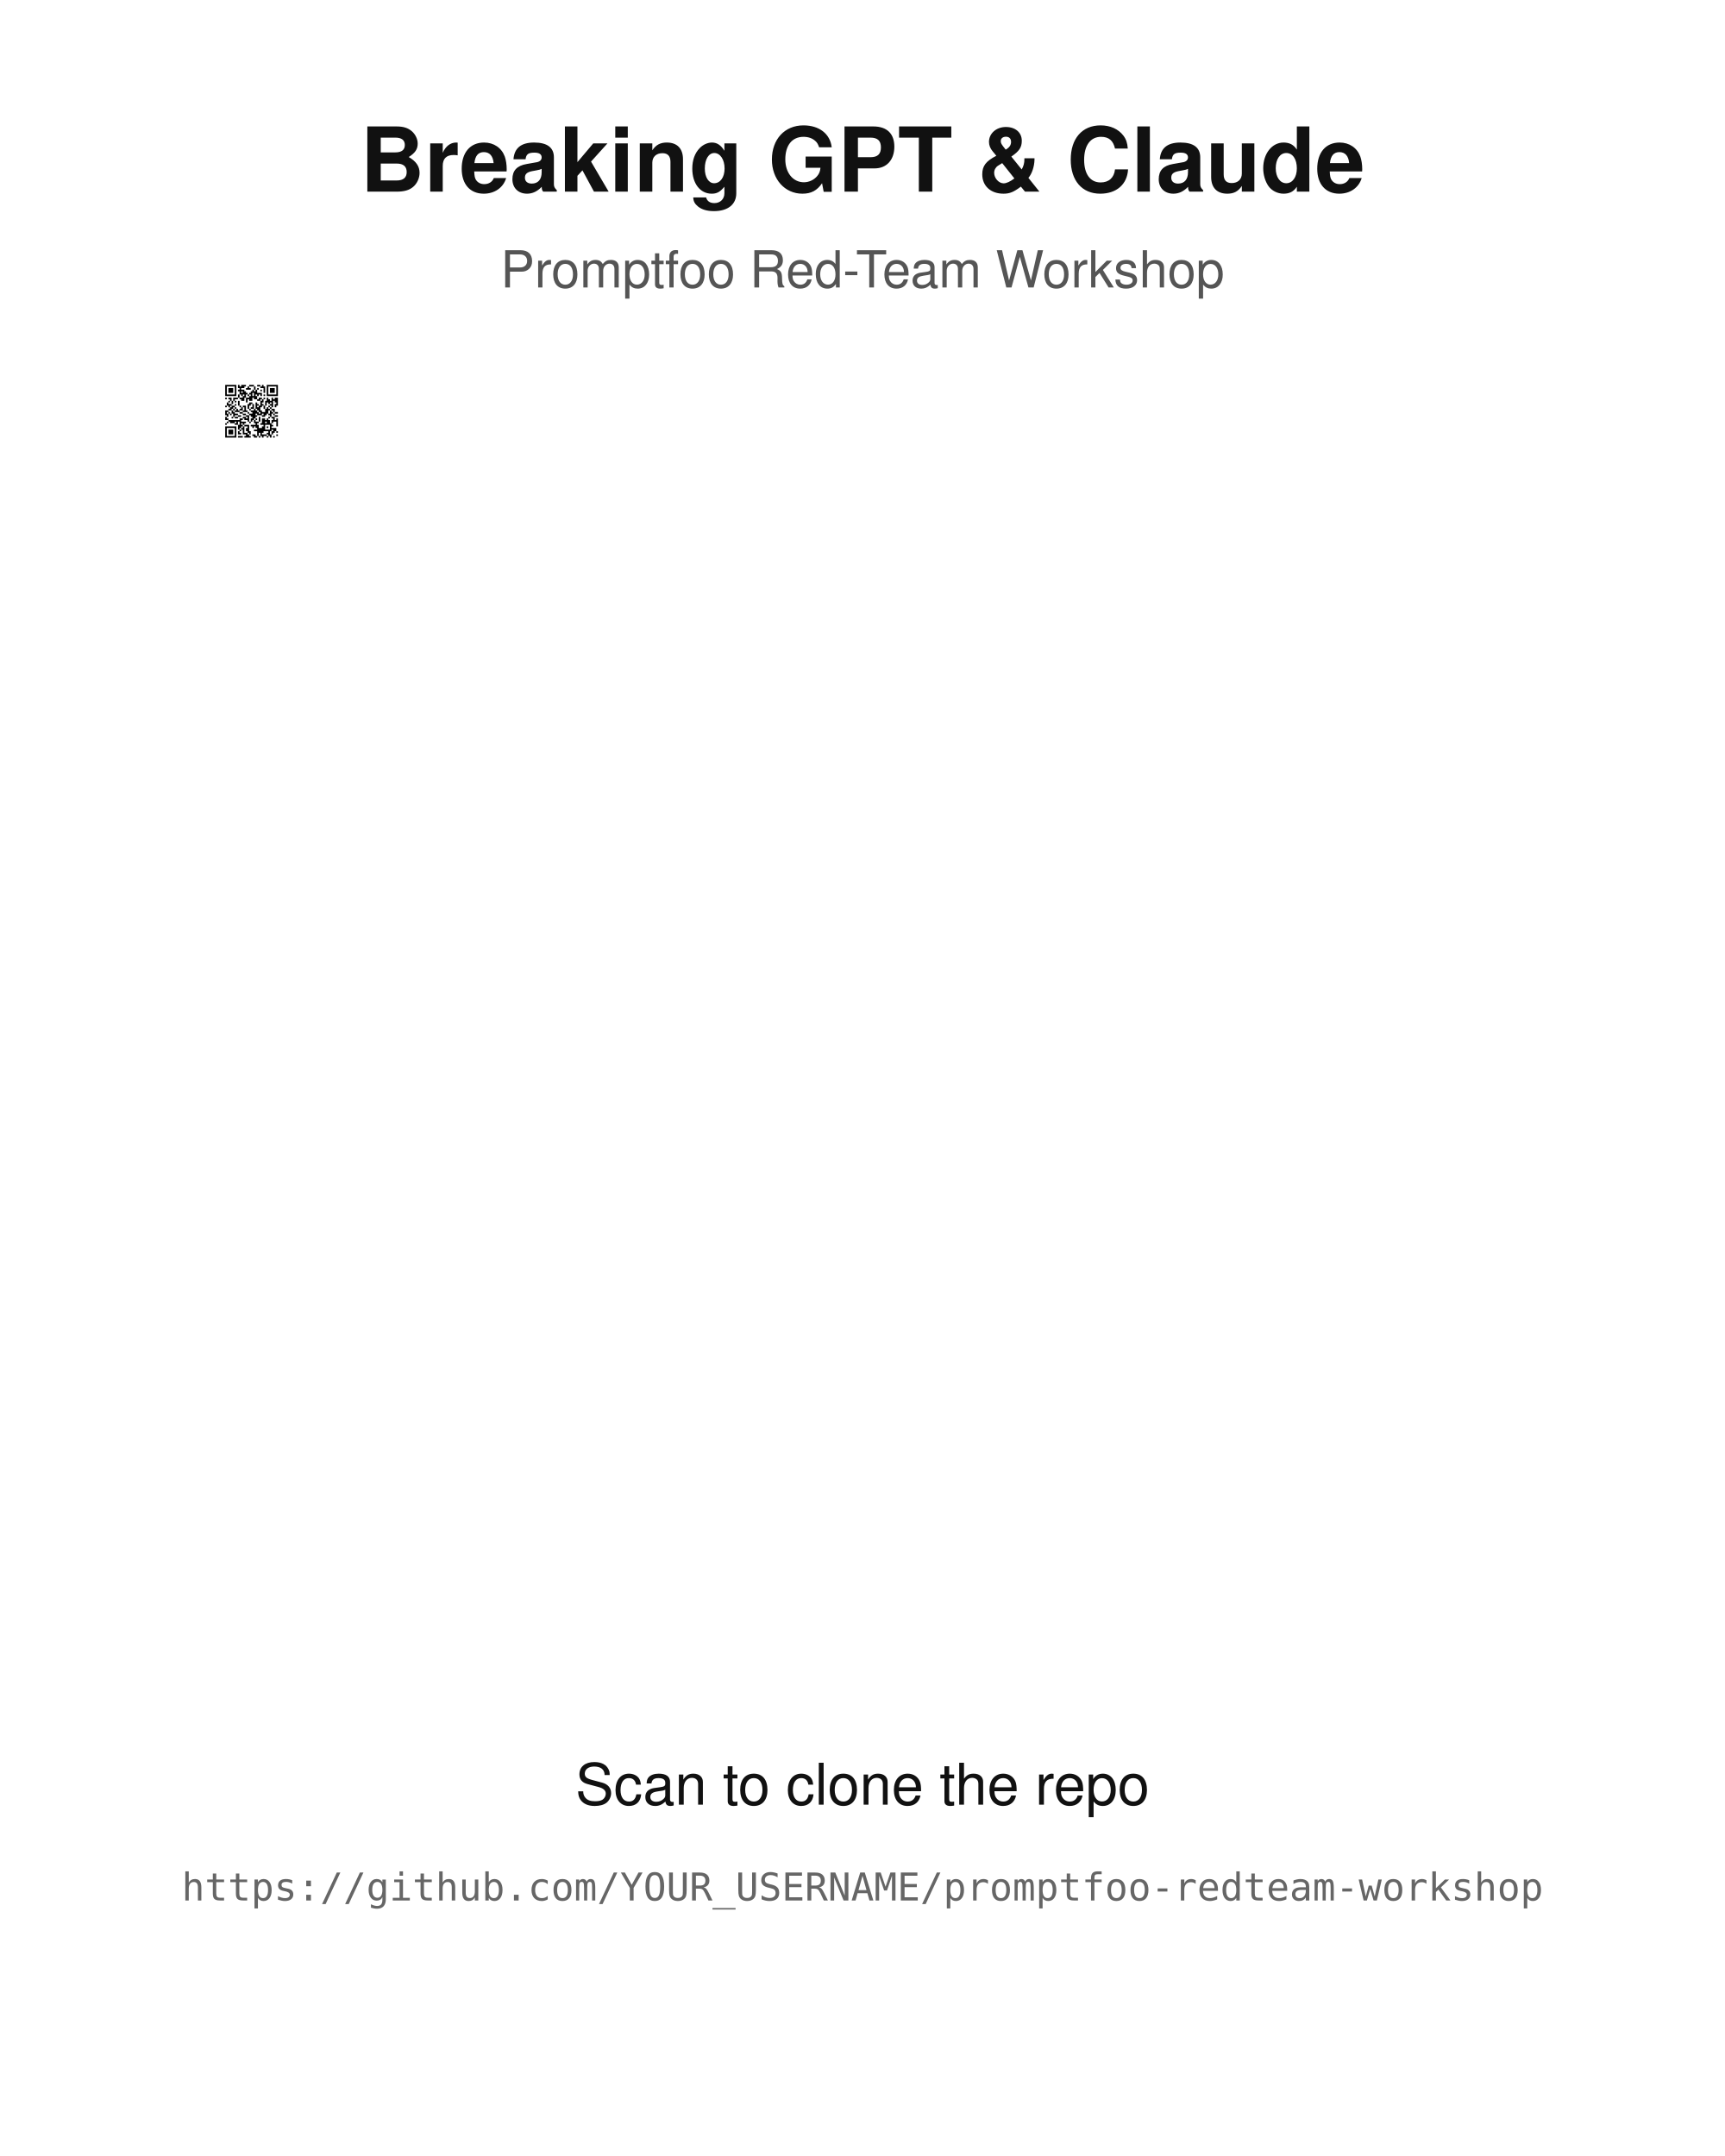
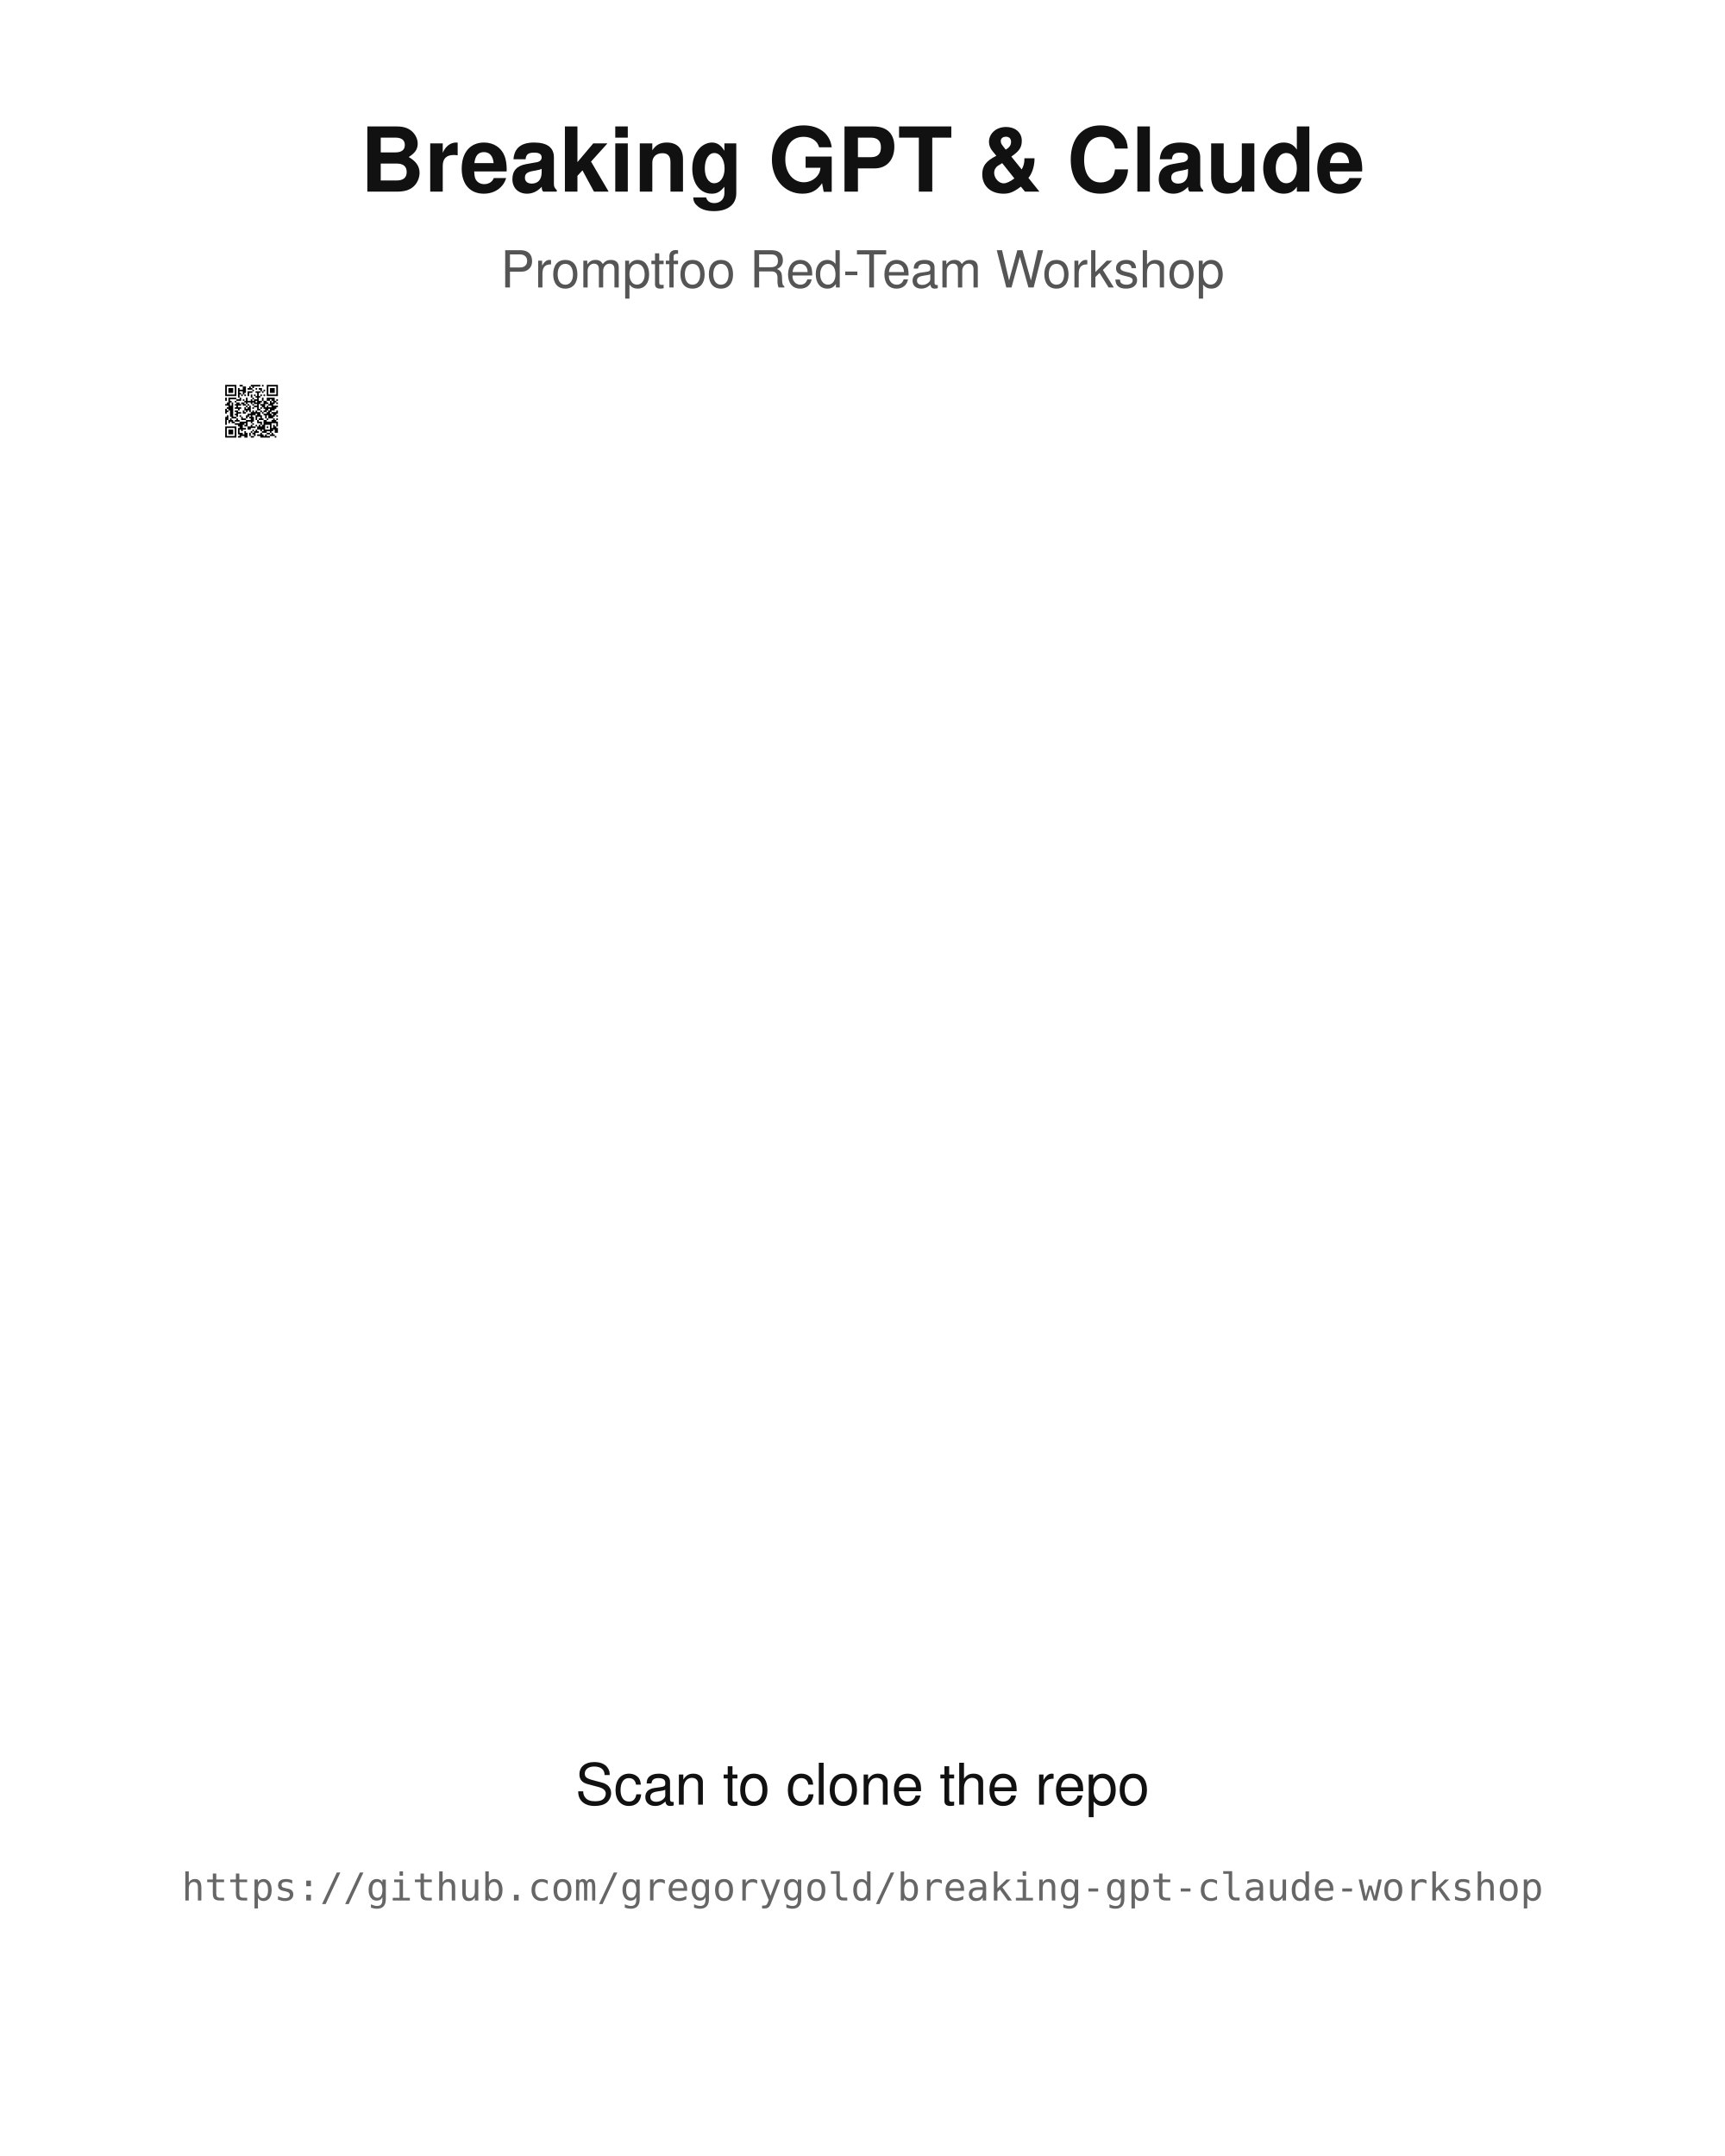
<svg xmlns="http://www.w3.org/2000/svg" width="1080" height="1350" viewBox="0 0 1080 1350">
  <rect width="1080" height="1350" fill="#ffffff" />
  <text x="540" y="120" font-family="Helvetica, Arial, sans-serif" font-size="56" font-weight="bold" text-anchor="middle" fill="#111">Breaking GPT &amp; Claude</text>
  <text x="540" y="180" font-family="Helvetica, Arial, sans-serif" font-size="32" text-anchor="middle" fill="#555">Promptfoo Red-Team Workshop</text>
  <g transform="translate(140, 240) scale(1)">
    <svg width="800" height="800" viewBox="0 0 800 800">
      <path fill="#ffffff" d="M0 0h35v35H0z" />
-       <path stroke="#000000" d="M1 1.5h7m1 0h1m1 0h3m2 0h3m2 0h2m1 0h1m2 0h7M1 2.5h1m5 0h1m1 0h4m2 0h1m3 0h1m3 0h3m1 0h1m5 0h1M1 3.5h1m1 0h3m1 0h1m2 0h1m3 0h3m2 0h1m1 0h1m3 0h1m1 0h1m1 0h3m1 0h1M1 4.5h1m1 0h3m1 0h1m1 0h4m5 0h1m1 0h1m2 0h1m1 0h1m1 0h1m1 0h3m1 0h1M1 5.5h1m1 0h3m1 0h1m2 0h1m1 0h2m3 0h4m4 0h1m1 0h1m1 0h3m1 0h1M1 6.5h1m5 0h1m2 0h5m1 0h2m1 0h5m3 0h1m5 0h1M1 7.5h7m1 0h1m1 0h1m1 0h1m1 0h1m1 0h1m1 0h1m1 0h1m1 0h1m1 0h1m1 0h7M9 8.5h1m2 0h2m2 0h5M1 9.5h1m1 0h2m1 0h3m1 0h3m1 0h4m1 0h2m1 0h2m1 0h1m1 0h1m2 0h1m1 0h2M4 10.5h1m1 0h1m4 0h2m1 0h1m1 0h2m3 0h2m1 0h1m2 0h2m1 0h4M3 11.5h1m1 0h1m1 0h1m1 0h1m4 0h1m8 0h2m1 0h5m1 0h2M2 12.5h1m2 0h1m3 0h1m6 0h2m2 0h1m2 0h1m2 0h1m1 0h1m1 0h1m2 0h1M2 13.5h3m2 0h1m1 0h1m5 0h2m1 0h1m1 0h2m1 0h2m1 0h1m2 0h2m1 0h2M1 14.5h1m1 0h1m1 0h2m3 0h1m1 0h2m1 0h1m2 0h1m1 0h1m1 0h2m1 0h1m2 0h1m1 0h1m1 0h1M4 15.5h2m1 0h1m3 0h1m1 0h1m1 0h1m1 0h2m1 0h3m2 0h1m1 0h1m1 0h1M3 16.5h2m1 0h1m1 0h1m1 0h2m1 0h1m2 0h1m2 0h1m1 0h2m3 0h3m1 0h2M1 17.5h2m2 0h1m1 0h3m2 0h3m2 0h4m1 0h2m2 0h2m1 0h1m1 0h1M1 18.5h1m1 0h1m1 0h2m3 0h2m3 0h1m2 0h4m1 0h5m1 0h2m1 0h2M1 19.5h2m1 0h1m1 0h3m3 0h2m2 0h4m1 0h3m1 0h2m1 0h2m1 0h1M2 20.5h1m3 0h1m2 0h2m3 0h2m1 0h4m3 0h2m3 0h1m2 0h2M1 21.5h1m3 0h1m1 0h2m3 0h2m1 0h1m2 0h2m2 0h1m5 0h1m1 0h2M1 22.5h2m7 0h2m1 0h3m1 0h2m1 0h1m1 0h1m1 0h2m1 0h1m3 0h1m1 0h1M3 23.5h8m4 0h1m1 0h1m1 0h1m2 0h1m1 0h5m1 0h4M2 24.5h1m1 0h3m1 0h1m1 0h4m2 0h1m2 0h3m2 0h2m1 0h2m1 0h1m2 0h1M1 25.5h1m5 0h2m1 0h1m1 0h1m7 0h1m2 0h7m3 0h1M9 26.5h3m1 0h3m1 0h5m3 0h1m3 0h2m2 0h1M1 27.5h7m1 0h2m1 0h1m2 0h1m2 0h1m1 0h2m2 0h2m1 0h1m1 0h1M1 28.5h1m5 0h1m1 0h1m1 0h2m1 0h2m5 0h5m3 0h4M1 29.5h1m1 0h3m1 0h1m2 0h1m1 0h1m1 0h2m3 0h11m1 0h2M1 30.5h1m1 0h3m1 0h1m1 0h1m2 0h1m2 0h2m4 0h4m3 0h1m1 0h2m1 0h1M1 31.5h1m1 0h3m1 0h1m1 0h2m1 0h3m1 0h1m4 0h1m1 0h1m3 0h2m1 0h1M1 32.5h1m5 0h1m6 0h2m2 0h2m1 0h1m1 0h4m1 0h2m3 0h1M1 33.5h7m1 0h3m1 0h4m2 0h2m1 0h1m1 0h1m2 0h1m1 0h1m1 0h1" />
+       <path stroke="#000000" d="M1 1.5h7m2 0h2m5 0h6m1 0h1m2 0h7M1 2.5h1m5 0h1m4 0h2m2 0h1m1 0h1m8 0h1m5 0h1M1 3.5h1m1 0h3m1 0h1m1 0h1m2 0h2m1 0h3m2 0h1m1 0h2m3 0h1m1 0h3m1 0h1M1 4.5h1m1 0h3m1 0h1m1 0h5m4 0h1m4 0h1m1 0h1m1 0h1m1 0h3m1 0h1M1 5.5h1m1 0h3m1 0h1m1 0h1m2 0h2m1 0h3m2 0h3m1 0h1m2 0h1m1 0h3m1 0h1M1 6.5h1m5 0h1m1 0h2m1 0h1m2 0h1m5 0h1m5 0h1m5 0h1M1 7.5h7m1 0h1m1 0h1m1 0h1m1 0h1m1 0h1m1 0h1m1 0h1m1 0h1m1 0h1m1 0h7M9 8.5h1m7 0h1m2 0h3M1 9.5h1m1 0h5m2 0h1m3 0h1m3 0h1m2 0h1m2 0h1m2 0h5M1 10.5h1m1 0h1m4 0h3m1 0h1m1 0h1m2 0h1m1 0h3m2 0h1m2 0h2m1 0h2m1 0h1M3 11.5h2m2 0h1m5 0h7m1 0h3m1 0h2m2 0h1m1 0h2M2 12.5h2m1 0h1m2 0h2m1 0h2m1 0h1m2 0h1m1 0h4m2 0h3m1 0h3m1 0h1M1 13.5h3m1 0h1m1 0h4m1 0h2m1 0h1m2 0h1m2 0h1m1 0h3m2 0h3M3 14.5h3m2 0h1m5 0h1m1 0h1m2 0h3m2 0h2m1 0h1m2 0h4M2 15.5h4m1 0h4m2 0h1m1 0h2m1 0h1m2 0h1m1 0h1m1 0h8M1 16.5h1m1 0h3m3 0h1m3 0h4m4 0h2m3 0h2m1 0h3M1 17.5h2m1 0h2m1 0h2m3 0h1m1 0h1m1 0h1m1 0h1m1 0h1m2 0h1m1 0h2m1 0h2m3 0h1M1 18.5h1m2 0h2m2 0h3m1 0h2m3 0h6m1 0h1m2 0h2m1 0h4M4 19.5h2m1 0h2m6 0h5m1 0h2m2 0h5m1 0h2M2 20.5h1m1 0h2m2 0h1m1 0h1m3 0h2m1 0h1m2 0h4m2 0h1m1 0h4m1 0h1M1 21.5h2m2 0h3m3 0h1m2 0h1m1 0h3m1 0h1m2 0h1m2 0h1m1 0h3M1 22.5h2m1 0h1m3 0h1m2 0h3m3 0h2m1 0h1m1 0h3m2 0h1m3 0h1m1 0h1M1 23.5h1m1 0h3m1 0h3m4 0h5m2 0h1m3 0h2m3 0h3M1 24.5h1m1 0h1m1 0h2m3 0h5m2 0h1m3 0h3m1 0h9M1 25.5h1m5 0h6m1 0h1m3 0h1m4 0h1m1 0h5m3 0h1M9 26.5h3m1 0h2m2 0h1m2 0h1m1 0h1m1 0h2m3 0h1m1 0h1m1 0h1M1 27.5h7m2 0h2m3 0h5m1 0h5m1 0h1m1 0h1m1 0h2M1 28.5h1m5 0h1m1 0h5m1 0h2m4 0h5m3 0h5M1 29.5h1m1 0h3m1 0h1m1 0h1m1 0h1m6 0h1m1 0h1m2 0h1m1 0h6m1 0h2M1 30.5h1m1 0h3m1 0h1m1 0h1m3 0h1m3 0h1m1 0h3m2 0h3m2 0h1m2 0h2M1 31.5h1m1 0h3m1 0h1m1 0h3m1 0h2m1 0h1m1 0h2m3 0h1m3 0h2m1 0h1M1 32.5h1m5 0h1m2 0h5m1 0h1m2 0h1m1 0h4m1 0h1m2 0h3M1 33.5h7m1 0h2m2 0h2m2 0h2m4 0h6m3 0h1" />
    </svg>
  </g>
  <text x="540" y="1130" font-family="Helvetica, Arial, sans-serif" font-size="36" text-anchor="middle" fill="#111">Scan to clone the repo</text>
-   <text x="540" y="1190" font-family="Menlo, Consolas, monospace" font-size="24" text-anchor="middle" fill="#666">https://github.com/YOUR_USERNAME/promptfoo-redteam-workshop</text>
+   <text x="540" y="1190" font-family="Menlo, Consolas, monospace" font-size="24" text-anchor="middle" fill="#666">https://github.com/gregorygold/breaking-gpt-claude-workshop</text>
</svg>
